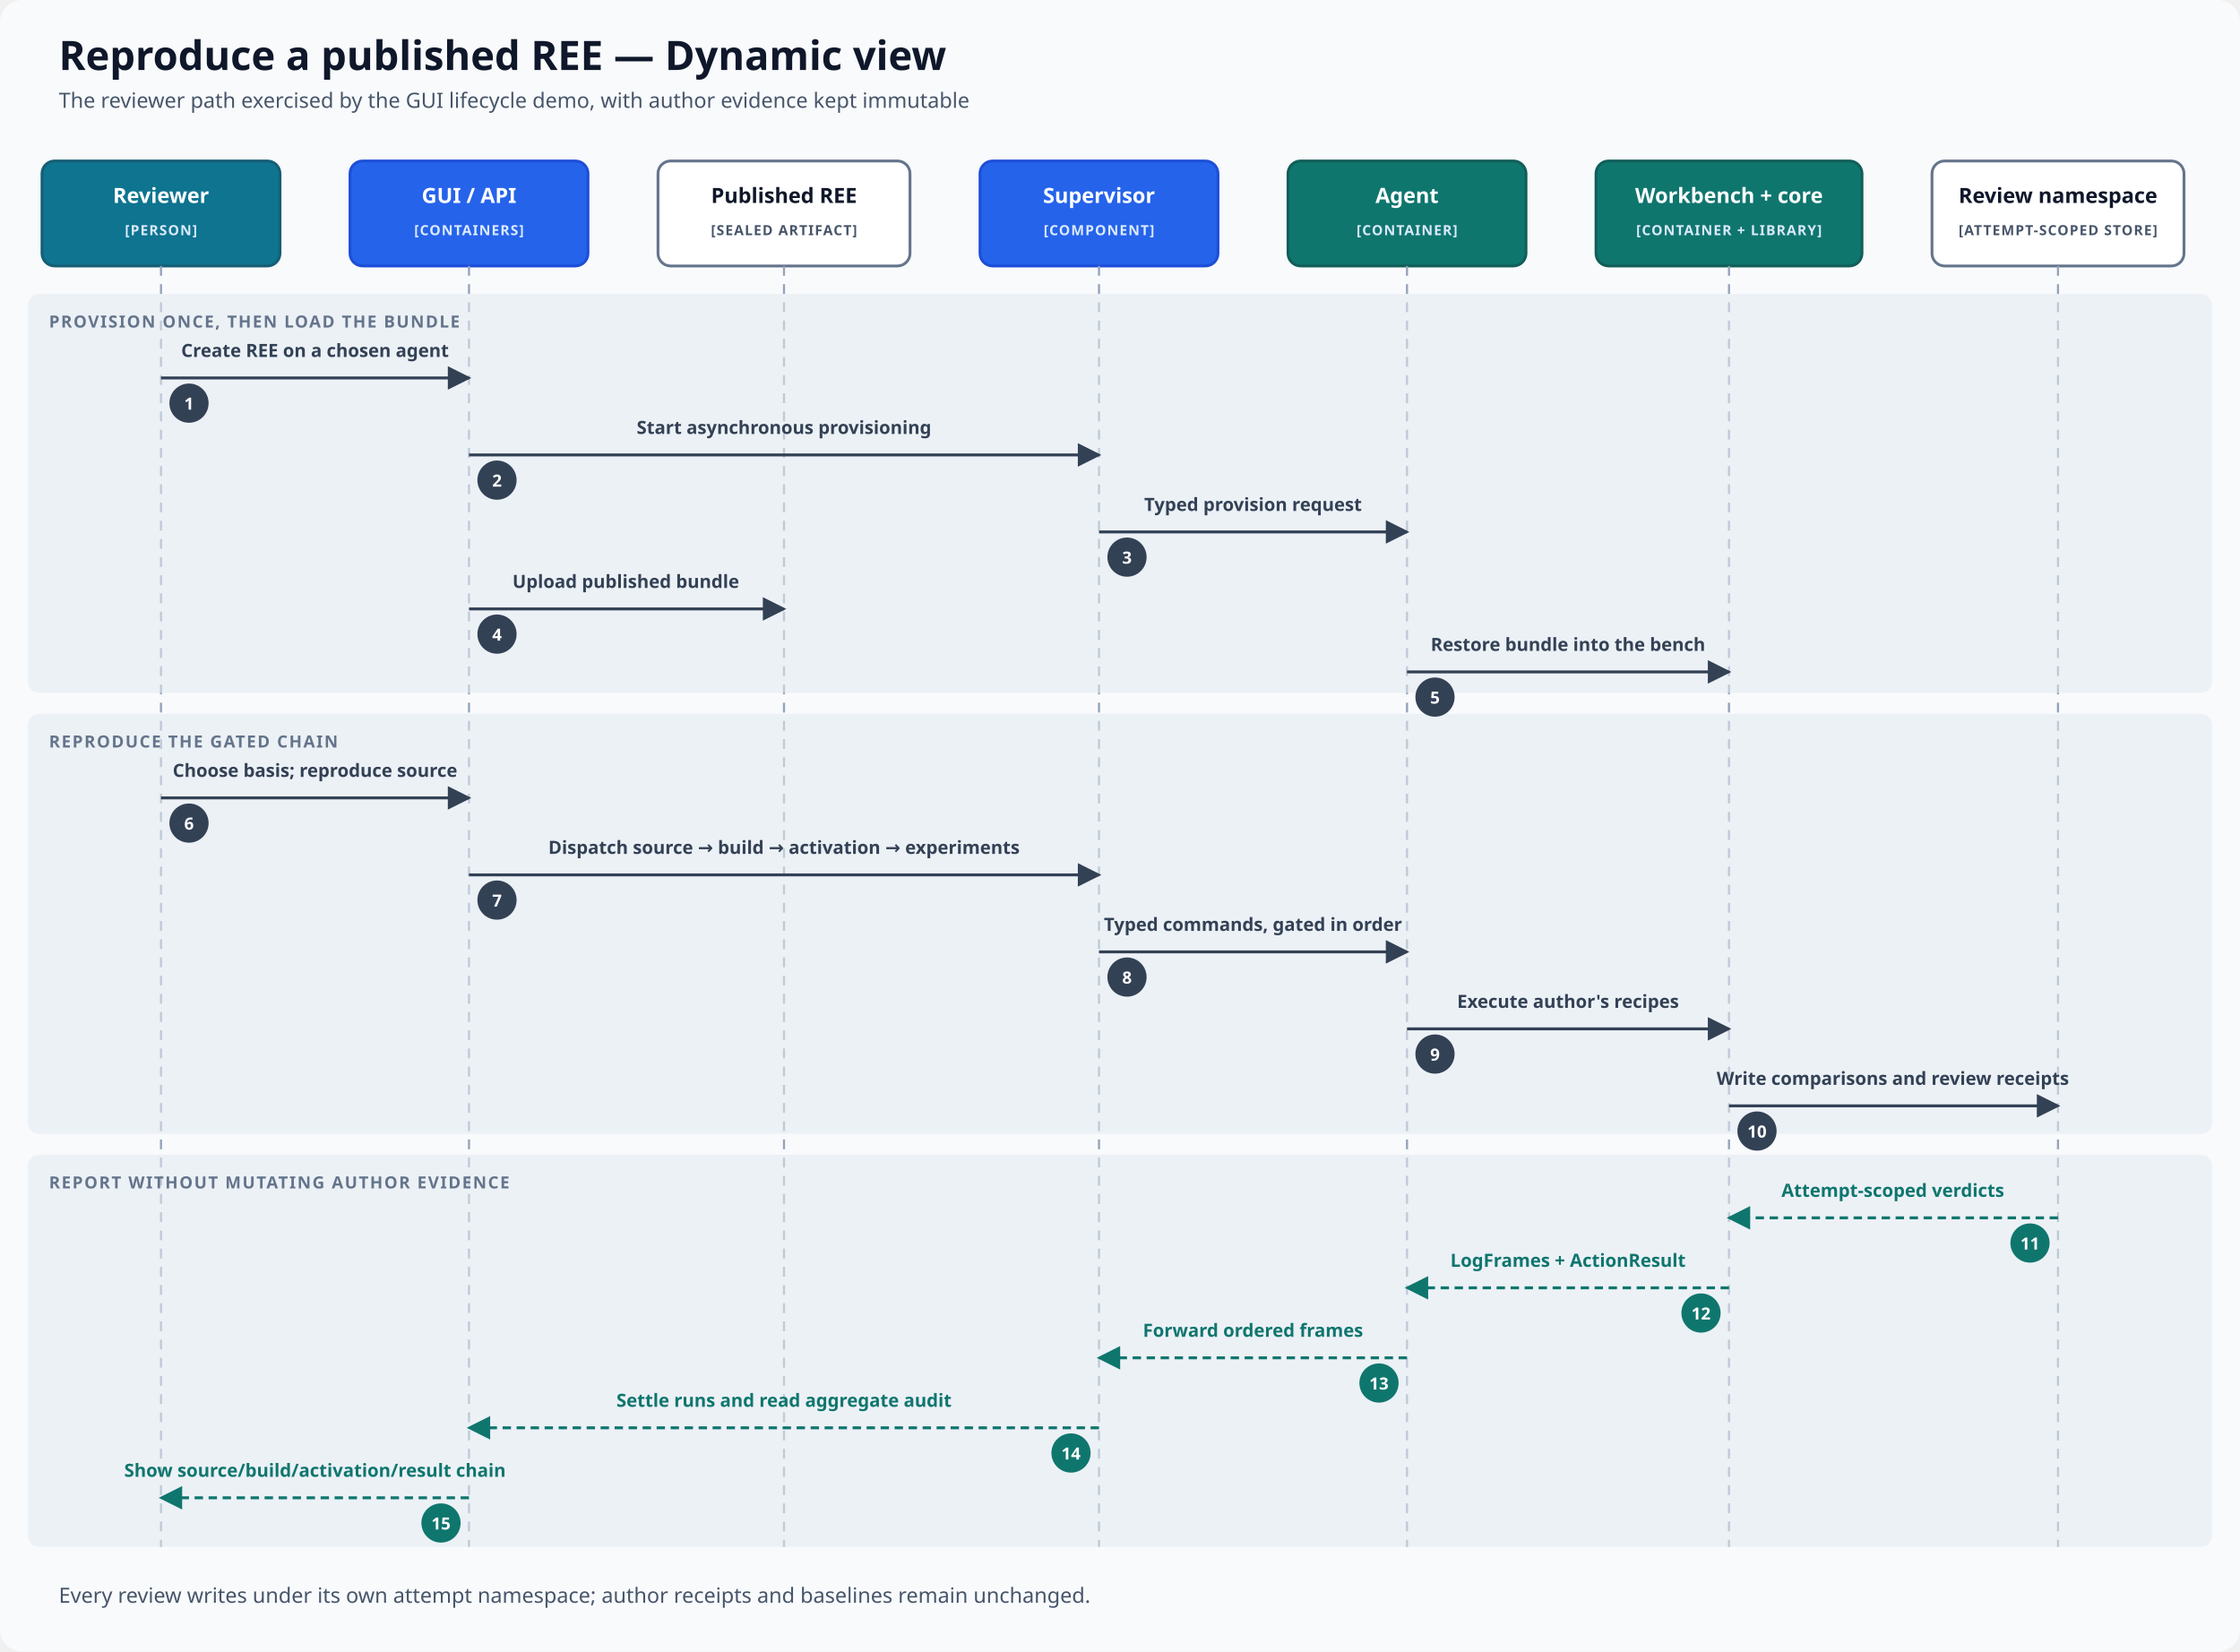
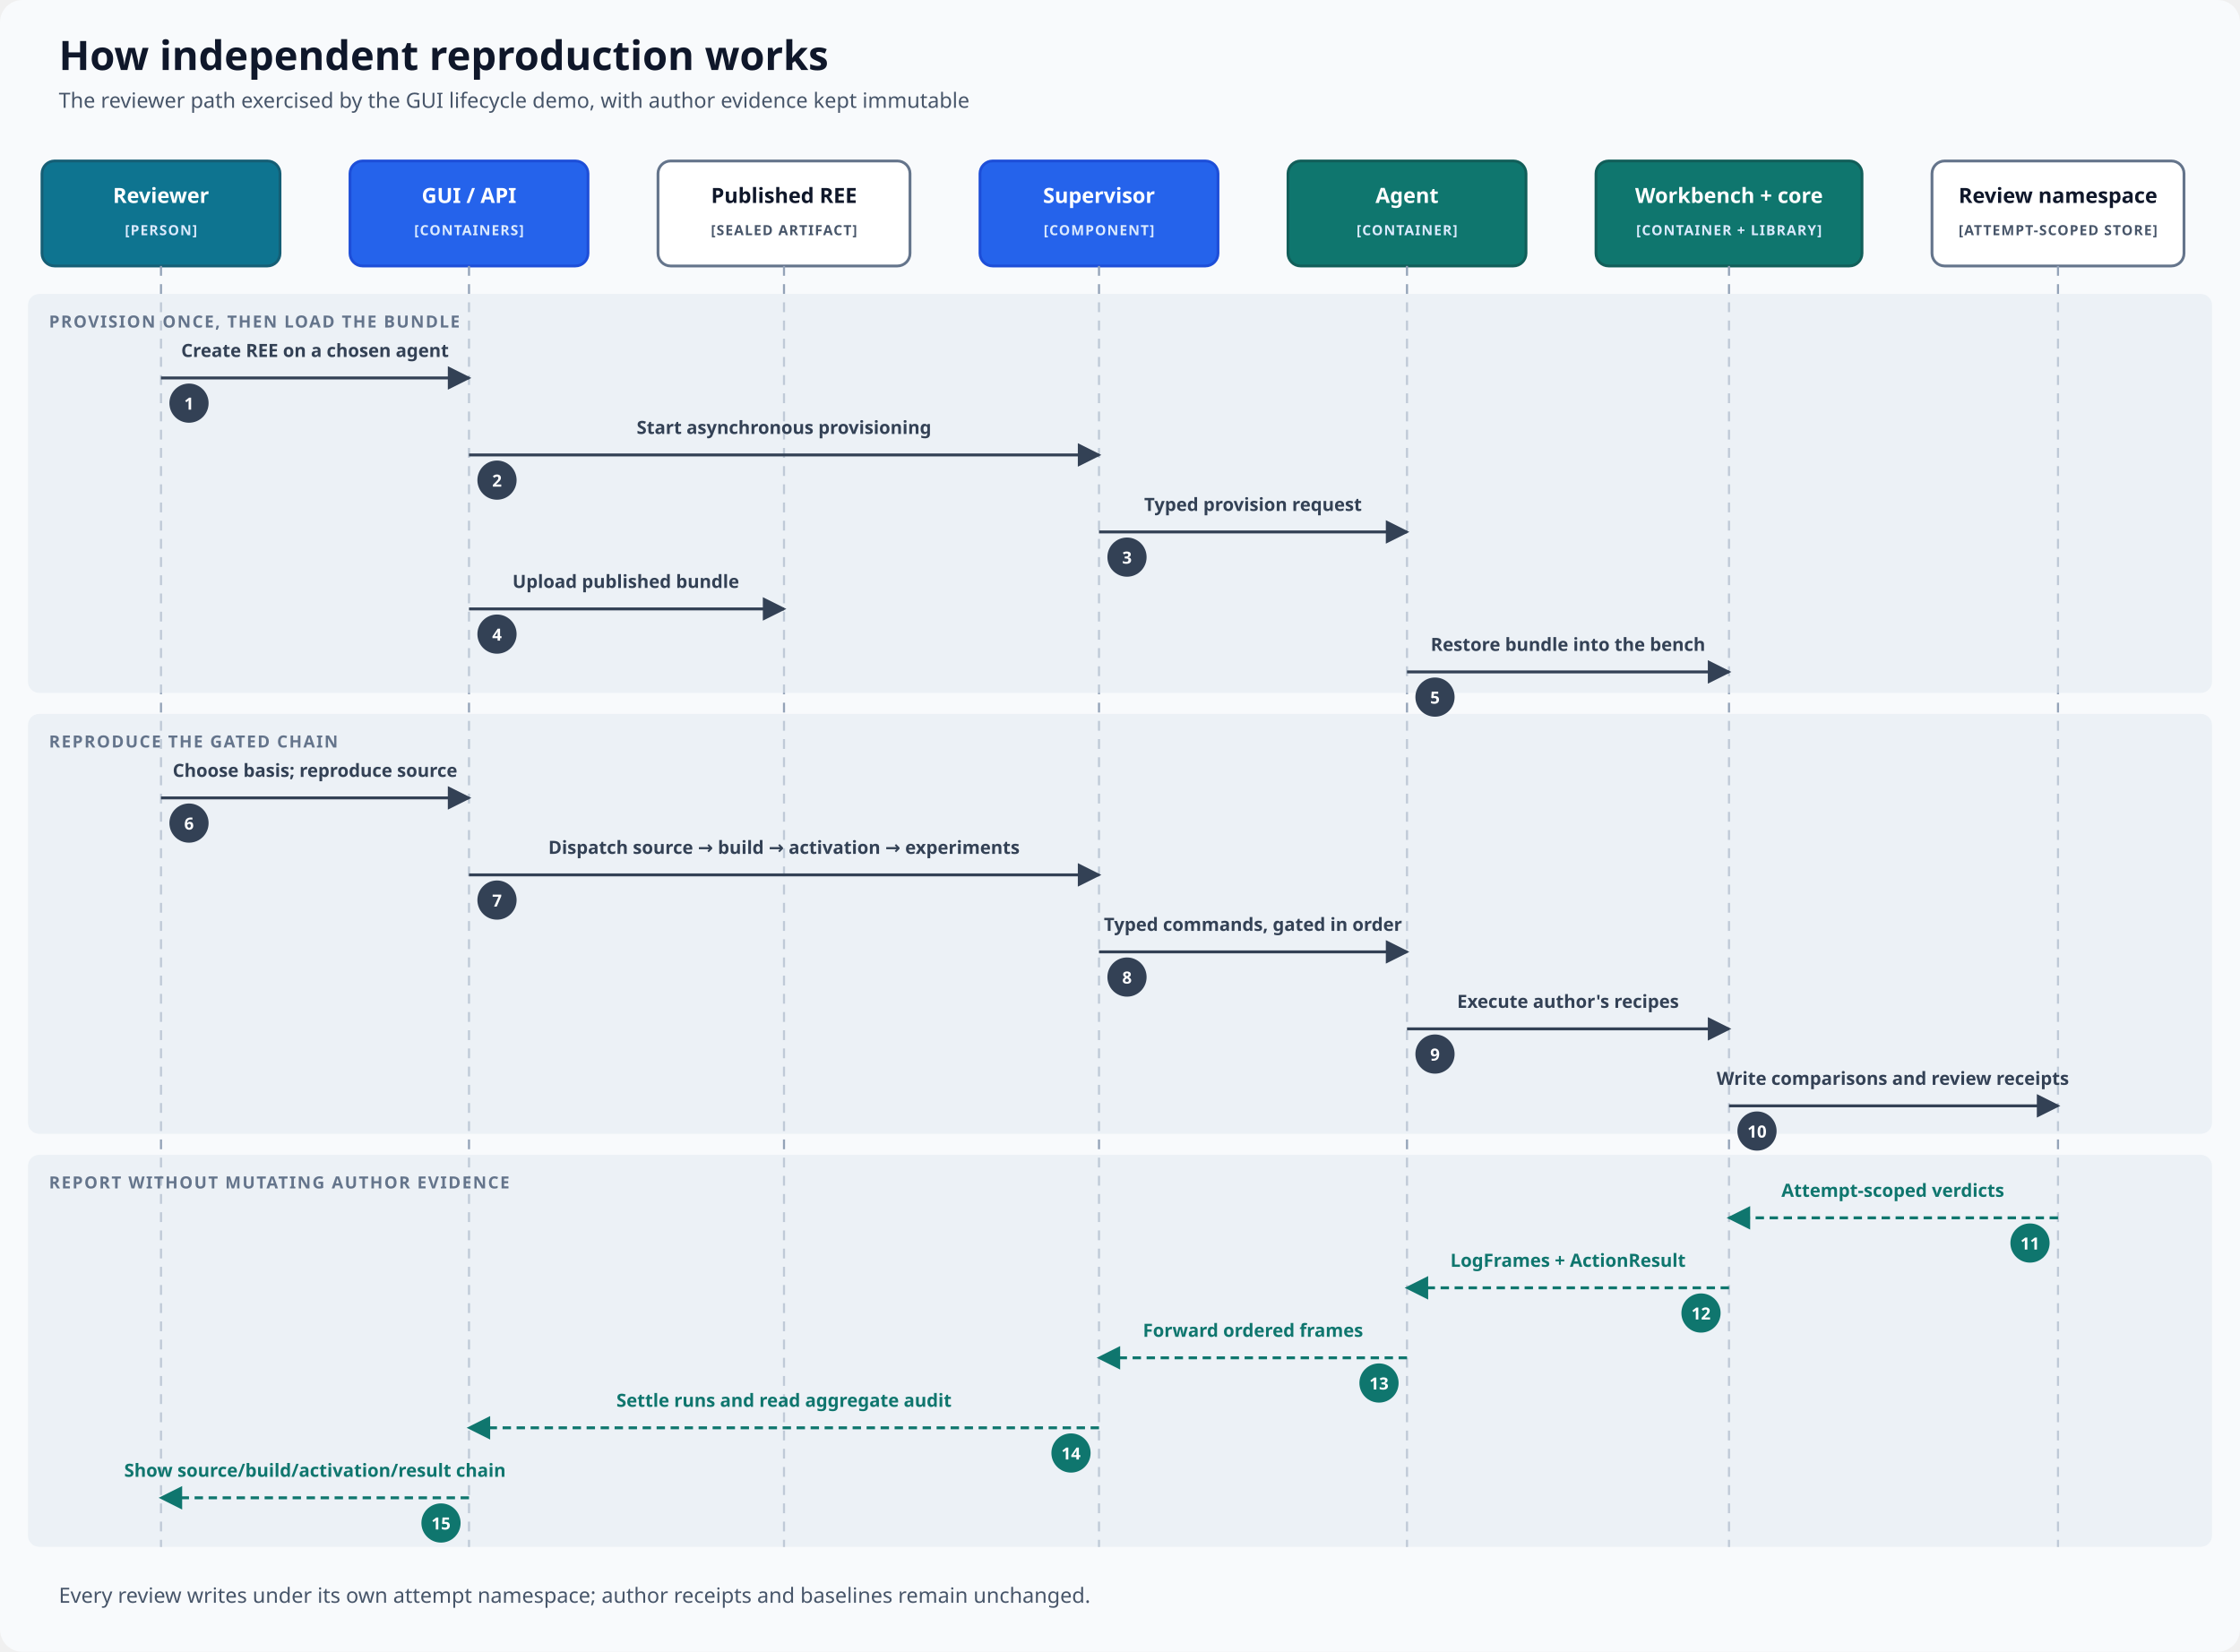
<svg xmlns="http://www.w3.org/2000/svg" width="1600" height="1180" viewBox="0 0 1600 1180" role="img" aria-labelledby="title description">
  <defs>
    <marker id="a" viewBox="0 0 10 10" refX="9" refY="5" markerWidth="8" markerHeight="8" orient="auto">
      <path d="M0 0 10 5 0 10z" fill="#334155" />
    </marker>
    <marker id="r" viewBox="0 0 10 10" refX="9" refY="5" markerWidth="8" markerHeight="8" orient="auto">
      <path d="M0 0 10 5 0 10z" fill="#0f766e" />
    </marker>
    <style>
      .bg{fill:#f8fafc}.head{font:700 29px system-ui,sans-serif;fill:#0f172a}.sub{font:15px system-ui,sans-serif;fill:#475569}.p{fill:#0e7490;stroke:#155e75;stroke-width:2}.control{fill:#2563eb;stroke:#1d4ed8;stroke-width:2}.exec{fill:#0f766e;stroke:#115e59;stroke-width:2}.store{fill:#fff;stroke:#64748b;stroke-width:2}.pn{font:700 15px system-ui,sans-serif;fill:#fff;text-anchor:middle}.pt{font:600 10px system-ui,sans-serif;fill:#dbeafe;text-anchor:middle;letter-spacing:.7px}.dn{font:700 15px system-ui,sans-serif;fill:#0f172a;text-anchor:middle}.dt{font:600 10px system-ui,sans-serif;fill:#475569;text-anchor:middle;letter-spacing:.7px}.life{stroke:#94a3b8;stroke-width:1.5;stroke-dasharray:7 6}.call{stroke:#334155;stroke-width:2.1;marker-end:url(#a)}.reply{stroke:#0f766e;stroke-width:2.1;stroke-dasharray:6 4;marker-end:url(#r)}.msg{font:600 13px system-ui,sans-serif;fill:#334155;text-anchor:middle}.replymsg{font:600 13px system-ui,sans-serif;fill:#0f766e;text-anchor:middle}.num{fill:#334155}.numreply{fill:#0f766e}.nt{font:700 12px system-ui,sans-serif;fill:#fff;text-anchor:middle;dominant-baseline:central}.band{fill:#e2e8f0;fill-opacity:.55}.bandlabel{font:700 12px system-ui,sans-serif;fill:#64748b;letter-spacing:1px}
    </style>
  </defs>
  <rect class="bg" width="1600" height="1180" rx="16" />
-   <text class="head" x="42" y="50">Reproduce a published REE — Dynamic view</text>
+   <text class="head" x="42" y="50">How independent reproduction works</text>
  <text class="sub" x="42" y="77">The reviewer path exercised by the GUI lifecycle demo, with author evidence kept immutable</text>
  <g>
    <rect class="p" x="30" y="115" width="170" height="75" rx="9" />
    <text class="pn" x="115" y="145">Reviewer</text>
    <text class="pt" x="115" y="168">[PERSON]</text>
  </g>
  <g>
    <rect class="control" x="250" y="115" width="170" height="75" rx="9" />
    <text class="pn" x="335" y="145">GUI / API</text>
    <text class="pt" x="335" y="168">[CONTAINERS]</text>
  </g>
  <g>
    <rect class="store" x="470" y="115" width="180" height="75" rx="9" />
    <text class="dn" x="560" y="145">Published REE</text>
    <text class="dt" x="560" y="168">[SEALED ARTIFACT]</text>
  </g>
  <g>
    <rect class="control" x="700" y="115" width="170" height="75" rx="9" />
    <text class="pn" x="785" y="145">Supervisor</text>
    <text class="pt" x="785" y="168">[COMPONENT]</text>
  </g>
  <g>
    <rect class="exec" x="920" y="115" width="170" height="75" rx="9" />
    <text class="pn" x="1005" y="145">Agent</text>
    <text class="pt" x="1005" y="168">[CONTAINER]</text>
  </g>
  <g>
    <rect class="exec" x="1140" y="115" width="190" height="75" rx="9" />
    <text class="pn" x="1235" y="145">Workbench + core</text>
    <text class="pt" x="1235" y="168">[CONTAINER + LIBRARY]</text>
  </g>
  <g>
    <rect class="store" x="1380" y="115" width="180" height="75" rx="9" />
    <text class="dn" x="1470" y="145">Review namespace</text>
    <text class="dt" x="1470" y="168">[ATTEMPT-SCOPED STORE]</text>
  </g>
  <g>
    <line class="life" x1="115" y1="190" x2="115" y2="1105" />
    <line class="life" x1="335" y1="190" x2="335" y2="1105" />
    <line class="life" x1="560" y1="190" x2="560" y2="1105" />
    <line class="life" x1="785" y1="190" x2="785" y2="1105" />
    <line class="life" x1="1005" y1="190" x2="1005" y2="1105" />
    <line class="life" x1="1235" y1="190" x2="1235" y2="1105" />
    <line class="life" x1="1470" y1="190" x2="1470" y2="1105" />
  </g>
  <rect class="band" x="20" y="210" width="1560" height="285" rx="8" />
  <text class="bandlabel" x="35" y="234">PROVISION ONCE, THEN LOAD THE BUNDLE</text>
  <rect class="band" x="20" y="510" width="1560" height="300" rx="8" />
  <text class="bandlabel" x="35" y="534">REPRODUCE THE GATED CHAIN</text>
  <rect class="band" x="20" y="825" width="1560" height="280" rx="8" />
  <text class="bandlabel" x="35" y="849">REPORT WITHOUT MUTATING AUTHOR EVIDENCE</text>
  <line class="call" x1="115" y1="270" x2="335" y2="270" />
  <circle class="num" cx="135" cy="288" r="14" />
  <text class="nt" x="135" y="288">1</text>
  <text class="msg" x="225" y="255">Create REE on a chosen agent</text>
  <line class="call" x1="335" y1="325" x2="785" y2="325" />
  <circle class="num" cx="355" cy="343" r="14" />
  <text class="nt" x="355" y="343">2</text>
  <text class="msg" x="560" y="310">Start asynchronous provisioning</text>
  <line class="call" x1="785" y1="380" x2="1005" y2="380" />
  <circle class="num" cx="805" cy="398" r="14" />
  <text class="nt" x="805" y="398">3</text>
  <text class="msg" x="895" y="365">Typed provision request</text>
  <line class="call" x1="335" y1="435" x2="560" y2="435" />
  <circle class="num" cx="355" cy="453" r="14" />
  <text class="nt" x="355" y="453">4</text>
  <text class="msg" x="447" y="420">Upload published bundle</text>
  <line class="call" x1="1005" y1="480" x2="1235" y2="480" />
  <circle class="num" cx="1025" cy="498" r="14" />
  <text class="nt" x="1025" y="498">5</text>
  <text class="msg" x="1120" y="465">Restore bundle into the bench</text>
  <line class="call" x1="115" y1="570" x2="335" y2="570" />
  <circle class="num" cx="135" cy="588" r="14" />
  <text class="nt" x="135" y="588">6</text>
  <text class="msg" x="225" y="555">Choose basis; reproduce source</text>
  <line class="call" x1="335" y1="625" x2="785" y2="625" />
  <circle class="num" cx="355" cy="643" r="14" />
  <text class="nt" x="355" y="643">7</text>
  <text class="msg" x="560" y="610">Dispatch source → build → activation → experiments</text>
  <line class="call" x1="785" y1="680" x2="1005" y2="680" />
  <circle class="num" cx="805" cy="698" r="14" />
  <text class="nt" x="805" y="698">8</text>
  <text class="msg" x="895" y="665">Typed commands, gated in order</text>
  <line class="call" x1="1005" y1="735" x2="1235" y2="735" />
  <circle class="num" cx="1025" cy="753" r="14" />
  <text class="nt" x="1025" y="753">9</text>
  <text class="msg" x="1120" y="720">Execute author's recipes</text>
  <line class="call" x1="1235" y1="790" x2="1470" y2="790" />
  <circle class="num" cx="1255" cy="808" r="14" />
  <text class="nt" x="1255" y="808">10</text>
  <text class="msg" x="1352" y="775">Write comparisons and review receipts</text>
  <line class="reply" x1="1470" y1="870" x2="1235" y2="870" />
  <circle class="numreply" cx="1450" cy="888" r="14" />
  <text class="nt" x="1450" y="888">11</text>
  <text class="replymsg" x="1352" y="855">Attempt-scoped verdicts</text>
  <line class="reply" x1="1235" y1="920" x2="1005" y2="920" />
  <circle class="numreply" cx="1215" cy="938" r="14" />
  <text class="nt" x="1215" y="938">12</text>
  <text class="replymsg" x="1120" y="905">LogFrames + ActionResult</text>
  <line class="reply" x1="1005" y1="970" x2="785" y2="970" />
  <circle class="numreply" cx="985" cy="988" r="14" />
  <text class="nt" x="985" y="988">13</text>
  <text class="replymsg" x="895" y="955">Forward ordered frames</text>
  <line class="reply" x1="785" y1="1020" x2="335" y2="1020" />
  <circle class="numreply" cx="765" cy="1038" r="14" />
  <text class="nt" x="765" y="1038">14</text>
  <text class="replymsg" x="560" y="1005">Settle runs and read aggregate audit</text>
  <line class="reply" x1="335" y1="1070" x2="115" y2="1070" />
  <circle class="numreply" cx="315" cy="1088" r="14" />
  <text class="nt" x="315" y="1088">15</text>
  <text class="replymsg" x="225" y="1055">Show source/build/activation/result chain</text>
  <text class="sub" x="42" y="1145">Every review writes under its own attempt namespace; author receipts and baselines remain unchanged.</text>
</svg>
